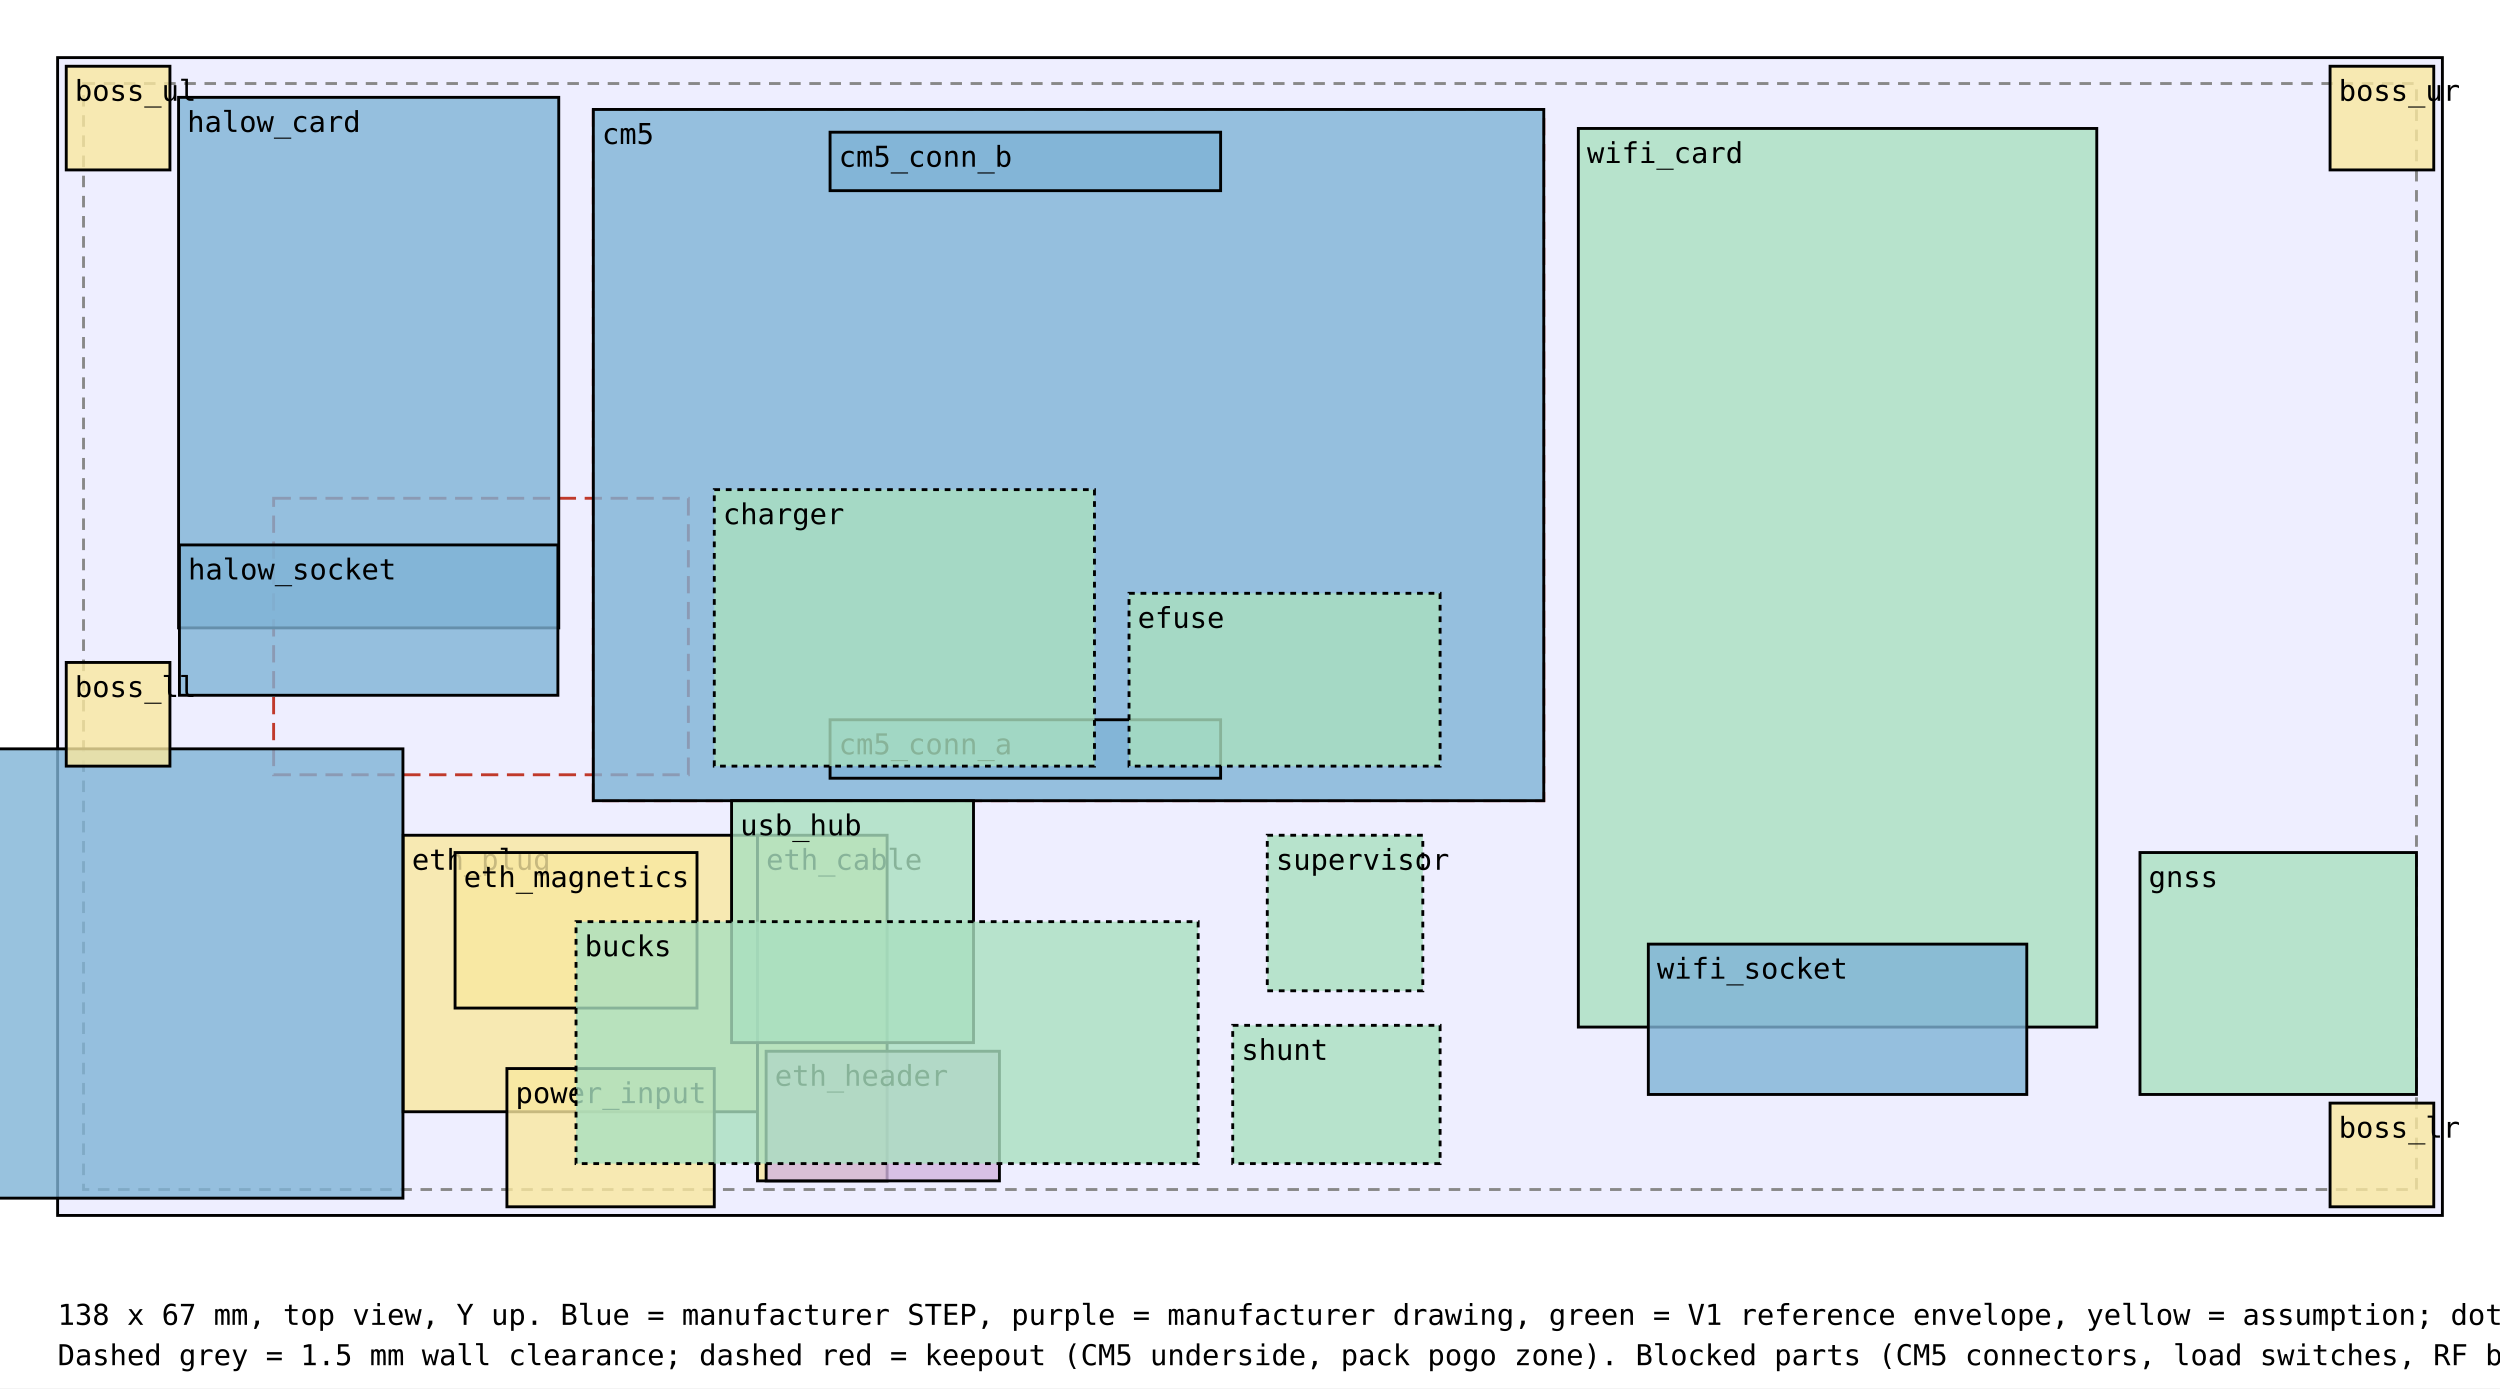
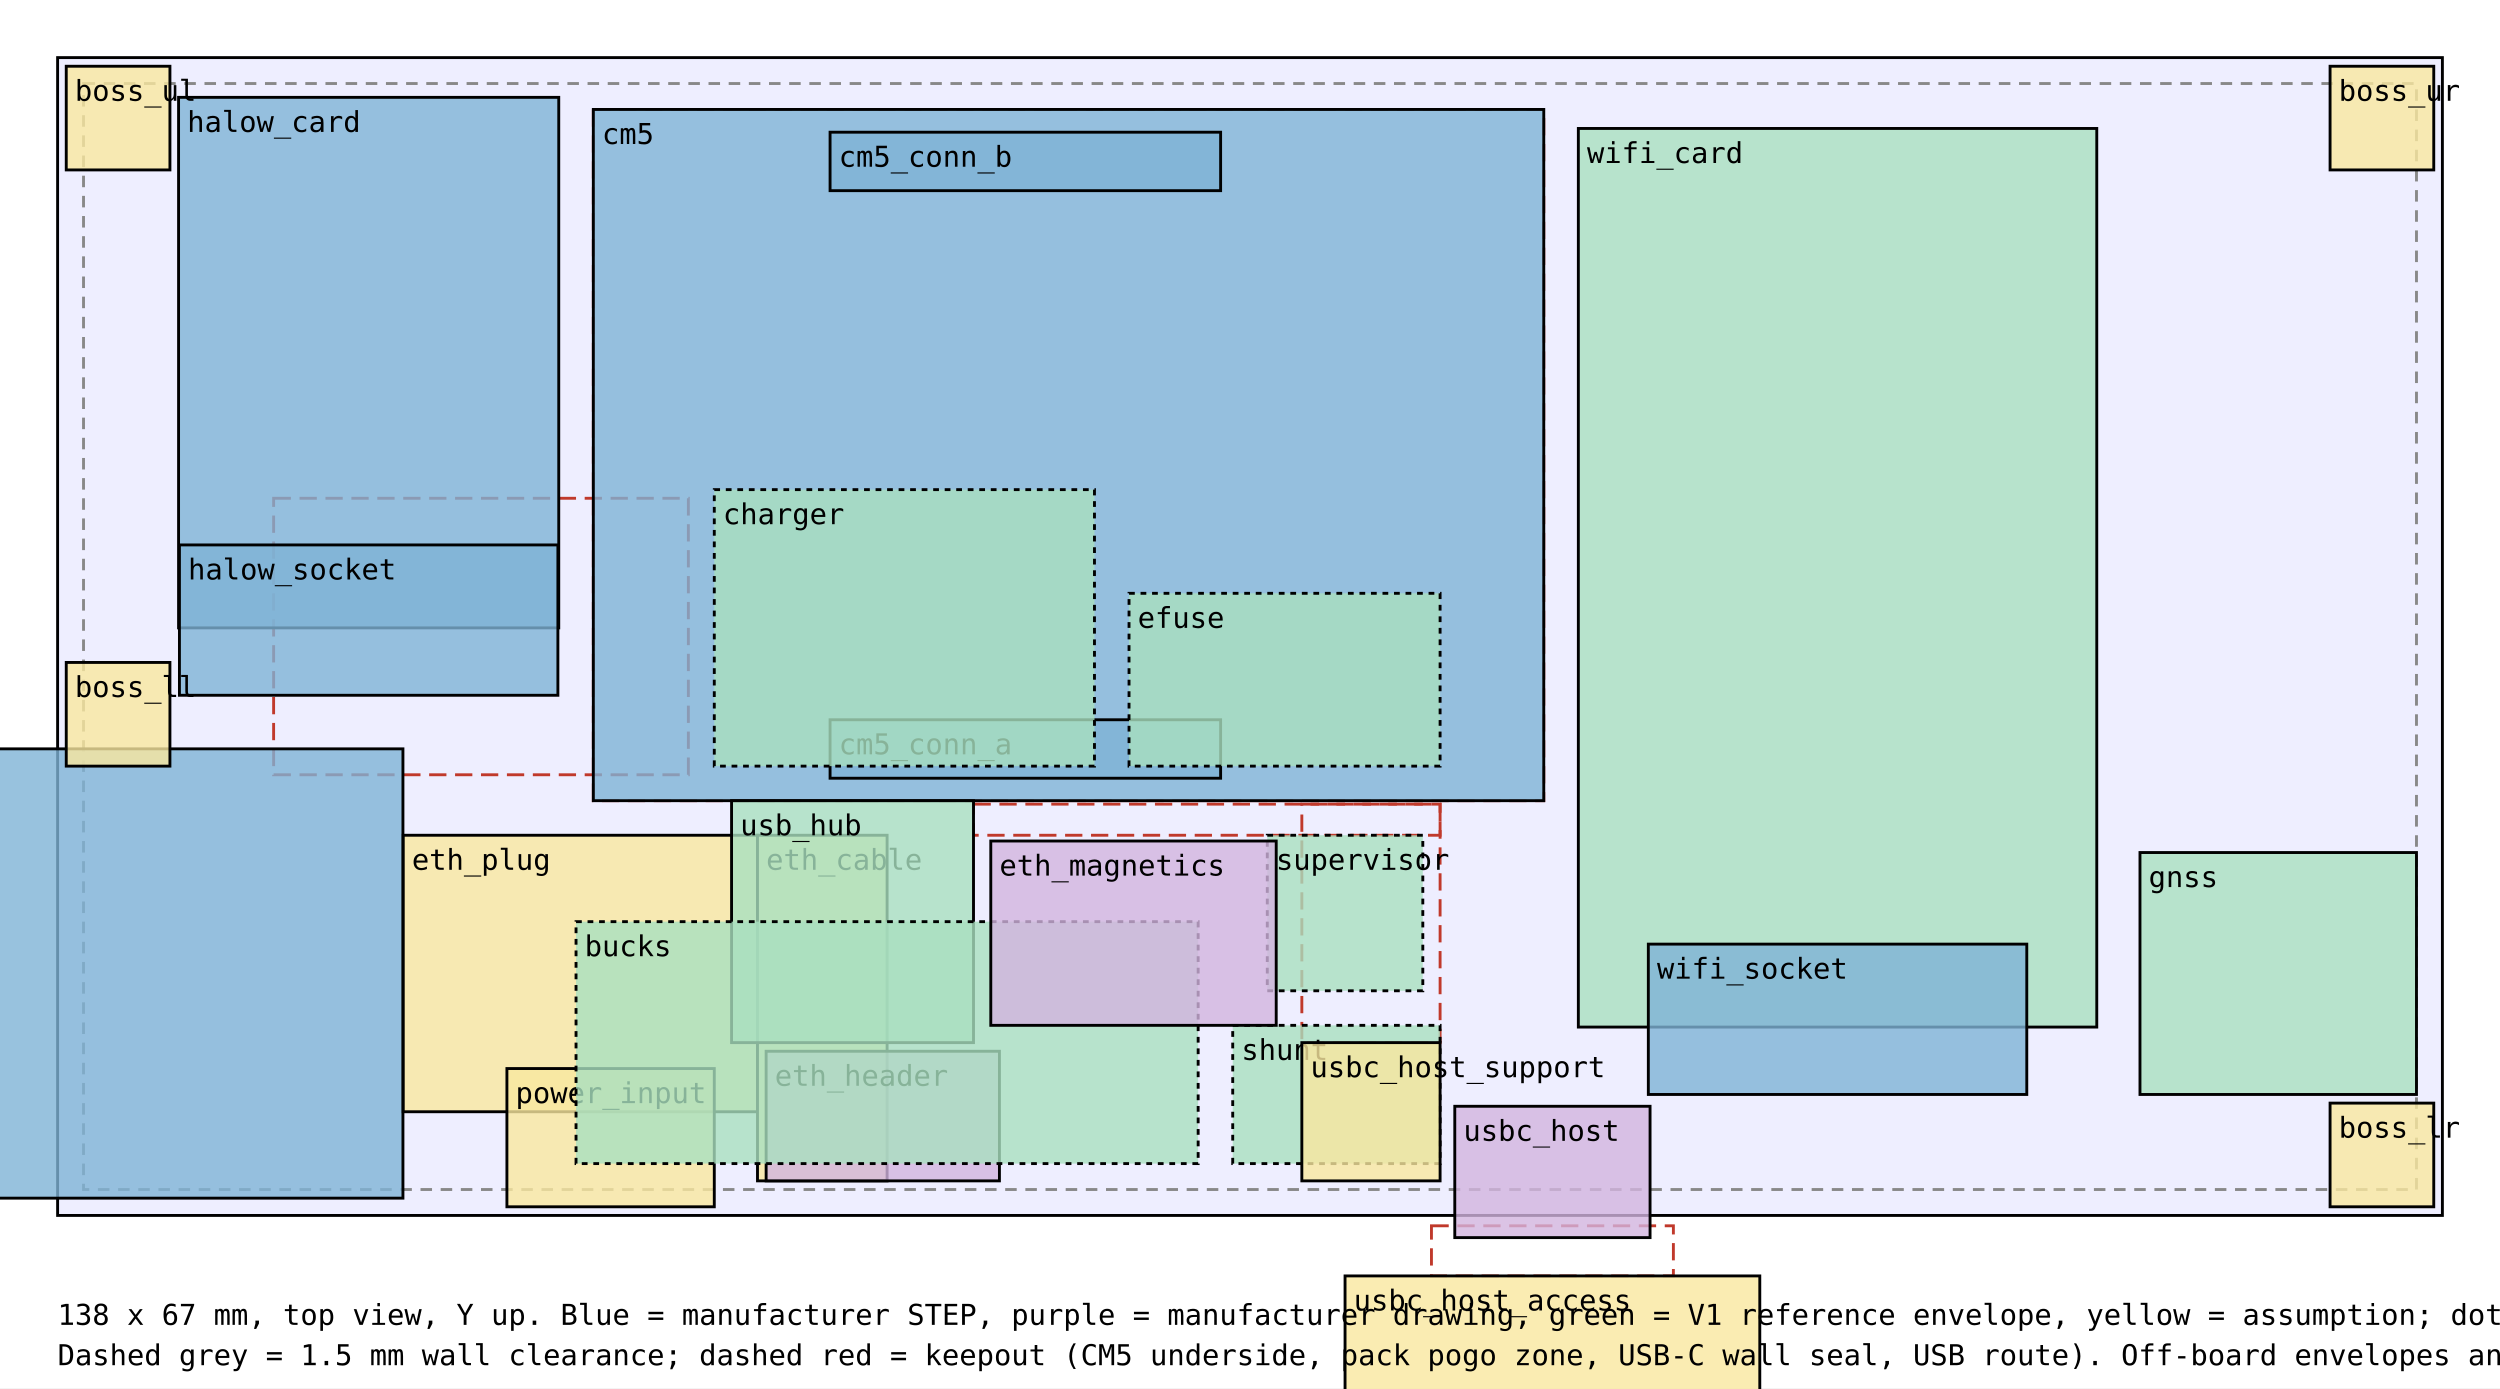
<svg xmlns="http://www.w3.org/2000/svg" width="868" height="482" font-family="monospace" font-size="10">
  <rect width="100%" height="100%" fill="white" />
  <rect x="20.0" y="20.0" width="828.0" height="402.0" fill="#eef" stroke="black" />
  <rect x="29.0" y="29.0" width="810.0" height="384.0" fill="none" stroke="#888" stroke-dasharray="4 3" />
  <rect x="206.0" y="38.0" width="330.0" height="240.0" fill="none" stroke="#c0392b" stroke-dasharray="6 3" />
  <rect x="95.0" y="173.0" width="144.0" height="96.0" fill="none" stroke="#c0392b" stroke-dasharray="6 3" />
+   <rect x="452.0" y="279.2" width="48.0" height="82.8" fill="none" stroke="#c0392b" stroke-dasharray="6 3" />
+   <rect x="338.0" y="279.2" width="162.0" height="10.8" fill="none" stroke="#c0392b" stroke-dasharray="6 3" />
+   <rect x="497.0" y="425.6" width="84.0" height="17.4" fill="none" stroke="#c0392b" stroke-dasharray="6 3" />
  <rect x="206.0" y="38.0" width="330.0" height="240.0" fill="#7fb3d5" fill-opacity="0.8" stroke="black" />
  <text x="209.0" y="50.0">cm5</text>
  <rect x="288.2" y="249.9" width="135.6" height="20.3" fill="#7fb3d5" fill-opacity="0.8" stroke="black" />
  <text x="291.2" y="261.9">cm5_conn_a</text>
  <rect x="288.2" y="45.9" width="135.6" height="20.3" fill="#7fb3d5" fill-opacity="0.8" stroke="black" />
  <text x="291.2" y="57.9">cm5_conn_b</text>
  <rect x="62.0" y="33.8" width="132.0" height="184.2" fill="#7fb3d5" fill-opacity="0.8" stroke="black" />
  <text x="65.0" y="45.8">halow_card</text>
  <rect x="62.3" y="189.2" width="131.4" height="52.2" fill="#7fb3d5" fill-opacity="0.8" stroke="black" />
  <text x="65.3" y="201.2">halow_socket</text>
  <rect x="548.0" y="44.6" width="180.0" height="312.0" fill="#a9dfbf" fill-opacity="0.8" stroke="black" />
  <text x="551.0" y="56.6">wifi_card</text>
  <rect x="572.3" y="327.8" width="131.4" height="52.2" fill="#7fb3d5" fill-opacity="0.8" stroke="black" />
  <text x="575.3" y="339.8">wifi_socket</text>
  <rect x="-98.8" y="260.0" width="238.7" height="156.0" fill="#7fb3d5" fill-opacity="0.8" stroke="black" />
  <text x="-95.8" y="272.0">eth_feedthrough</text>
  <rect x="140.0" y="290.0" width="123.0" height="96.0" fill="#f9e79f" fill-opacity="0.8" stroke="black" />
  <text x="143.0" y="302.0">eth_plug</text>
  <rect x="263.0" y="290.0" width="45.0" height="120.0" fill="#f9e79f" fill-opacity="0.8" stroke="black" />
  <text x="266.0" y="302.0">eth_cable</text>
  <rect x="266.0" y="365.0" width="81.0" height="45.0" fill="#d2b4de" fill-opacity="0.8" stroke="black" />
  <text x="269.0" y="377.0">eth_header</text>
-   <rect x="158.0" y="296.0" width="84.0" height="54.0" fill="#f9e79f" fill-opacity="0.8" stroke="black" />
-   <text x="161.0" y="308.0">eth_magnetics</text>
  <rect x="176.0" y="371.0" width="72.0" height="48.0" fill="#f9e79f" fill-opacity="0.8" stroke="black" />
  <text x="179.0" y="383.0">power_input</text>
  <rect x="254.0" y="278.0" width="84.0" height="84.0" fill="#a9dfbf" fill-opacity="0.8" stroke="black" />
  <text x="257.0" y="290.0">usb_hub</text>
  <rect x="743.0" y="296.0" width="96.0" height="84.0" fill="#a9dfbf" fill-opacity="0.8" stroke="black" />
  <text x="746.0" y="308.0">gnss</text>
  <rect x="200.0" y="320.0" width="216.0" height="84.0" fill="#a9dfbf" fill-opacity="0.8" stroke="black" stroke-dasharray="2 2" />
  <text x="203.0" y="332.0">bucks</text>
  <rect x="248.0" y="170.0" width="132.0" height="96.0" fill="#a9dfbf" fill-opacity="0.8" stroke="black" stroke-dasharray="2 2" />
  <text x="251.0" y="182.0">charger</text>
  <rect x="392.0" y="206.0" width="108.0" height="60.0" fill="#a9dfbf" fill-opacity="0.8" stroke="black" stroke-dasharray="2 2" />
  <text x="395.0" y="218.0">efuse</text>
  <rect x="428.0" y="356.0" width="72.0" height="48.0" fill="#a9dfbf" fill-opacity="0.8" stroke="black" stroke-dasharray="2 2" />
  <text x="431.0" y="368.0">shunt</text>
  <rect x="440.0" y="290.0" width="54.0" height="54.0" fill="#a9dfbf" fill-opacity="0.8" stroke="black" stroke-dasharray="2 2" />
  <text x="443.0" y="302.0">supervisor</text>
+   <rect x="344.0" y="292.0" width="99.1" height="64.0" fill="#d2b4de" fill-opacity="0.8" stroke="black" />
+   <text x="347.0" y="304.0">eth_magnetics</text>
+   <rect x="505.1" y="384.1" width="67.8" height="45.6" fill="#d2b4de" fill-opacity="0.8" stroke="black" />
+   <text x="508.1" y="396.1">usbc_host</text>
+   <rect x="452.0" y="362.0" width="48.0" height="48.0" fill="#f9e79f" fill-opacity="0.8" stroke="black" />
+   <text x="455.0" y="374.0">usbc_host_support</text>
+   <rect x="467.0" y="443.0" width="144.0" height="327.0" fill="#f9e79f" fill-opacity="0.8" stroke="black" />
+   <text x="470.0" y="455.0">usbc_host_access</text>
  <rect x="23.0" y="230.0" width="36.0" height="36.0" fill="#f9e79f" fill-opacity="0.8" stroke="black" />
  <text x="26.0" y="242.0">boss_ll</text>
  <rect x="809.0" y="383.0" width="36.0" height="36.0" fill="#f9e79f" fill-opacity="0.8" stroke="black" />
  <text x="812.0" y="395.0">boss_lr</text>
  <rect x="23.0" y="23.0" width="36.0" height="36.0" fill="#f9e79f" fill-opacity="0.8" stroke="black" />
  <text x="26.0" y="35.0">boss_ul</text>
  <rect x="809.0" y="23.0" width="36.0" height="36.0" fill="#f9e79f" fill-opacity="0.8" stroke="black" />
  <text x="812.0" y="35.0">boss_ur</text>
  <text x="20.0" y="460.0">138 x 67 mm, top view, Y up. Blue = manufacturer STEP, purple = manufacturer drawing, green = V1 reference envelope, yellow = assumption; dotted outline = bottom side.</text>
-   <text x="20.0" y="474.0">Dashed grey = 1.5 mm wall clearance; dashed red = keepout (CM5 underside, pack pogo zone). Blocked parts (CM5 connectors, load switches, RF bulkheads) not drawn.</text>
+   <text x="20.0" y="474.0">Dashed grey = 1.5 mm wall clearance; dashed red = keepout (CM5 underside, pack pogo zone, USB-C wall seal, USB route). Off-board envelopes and blocked parts are not drawn.</text>
</svg>
